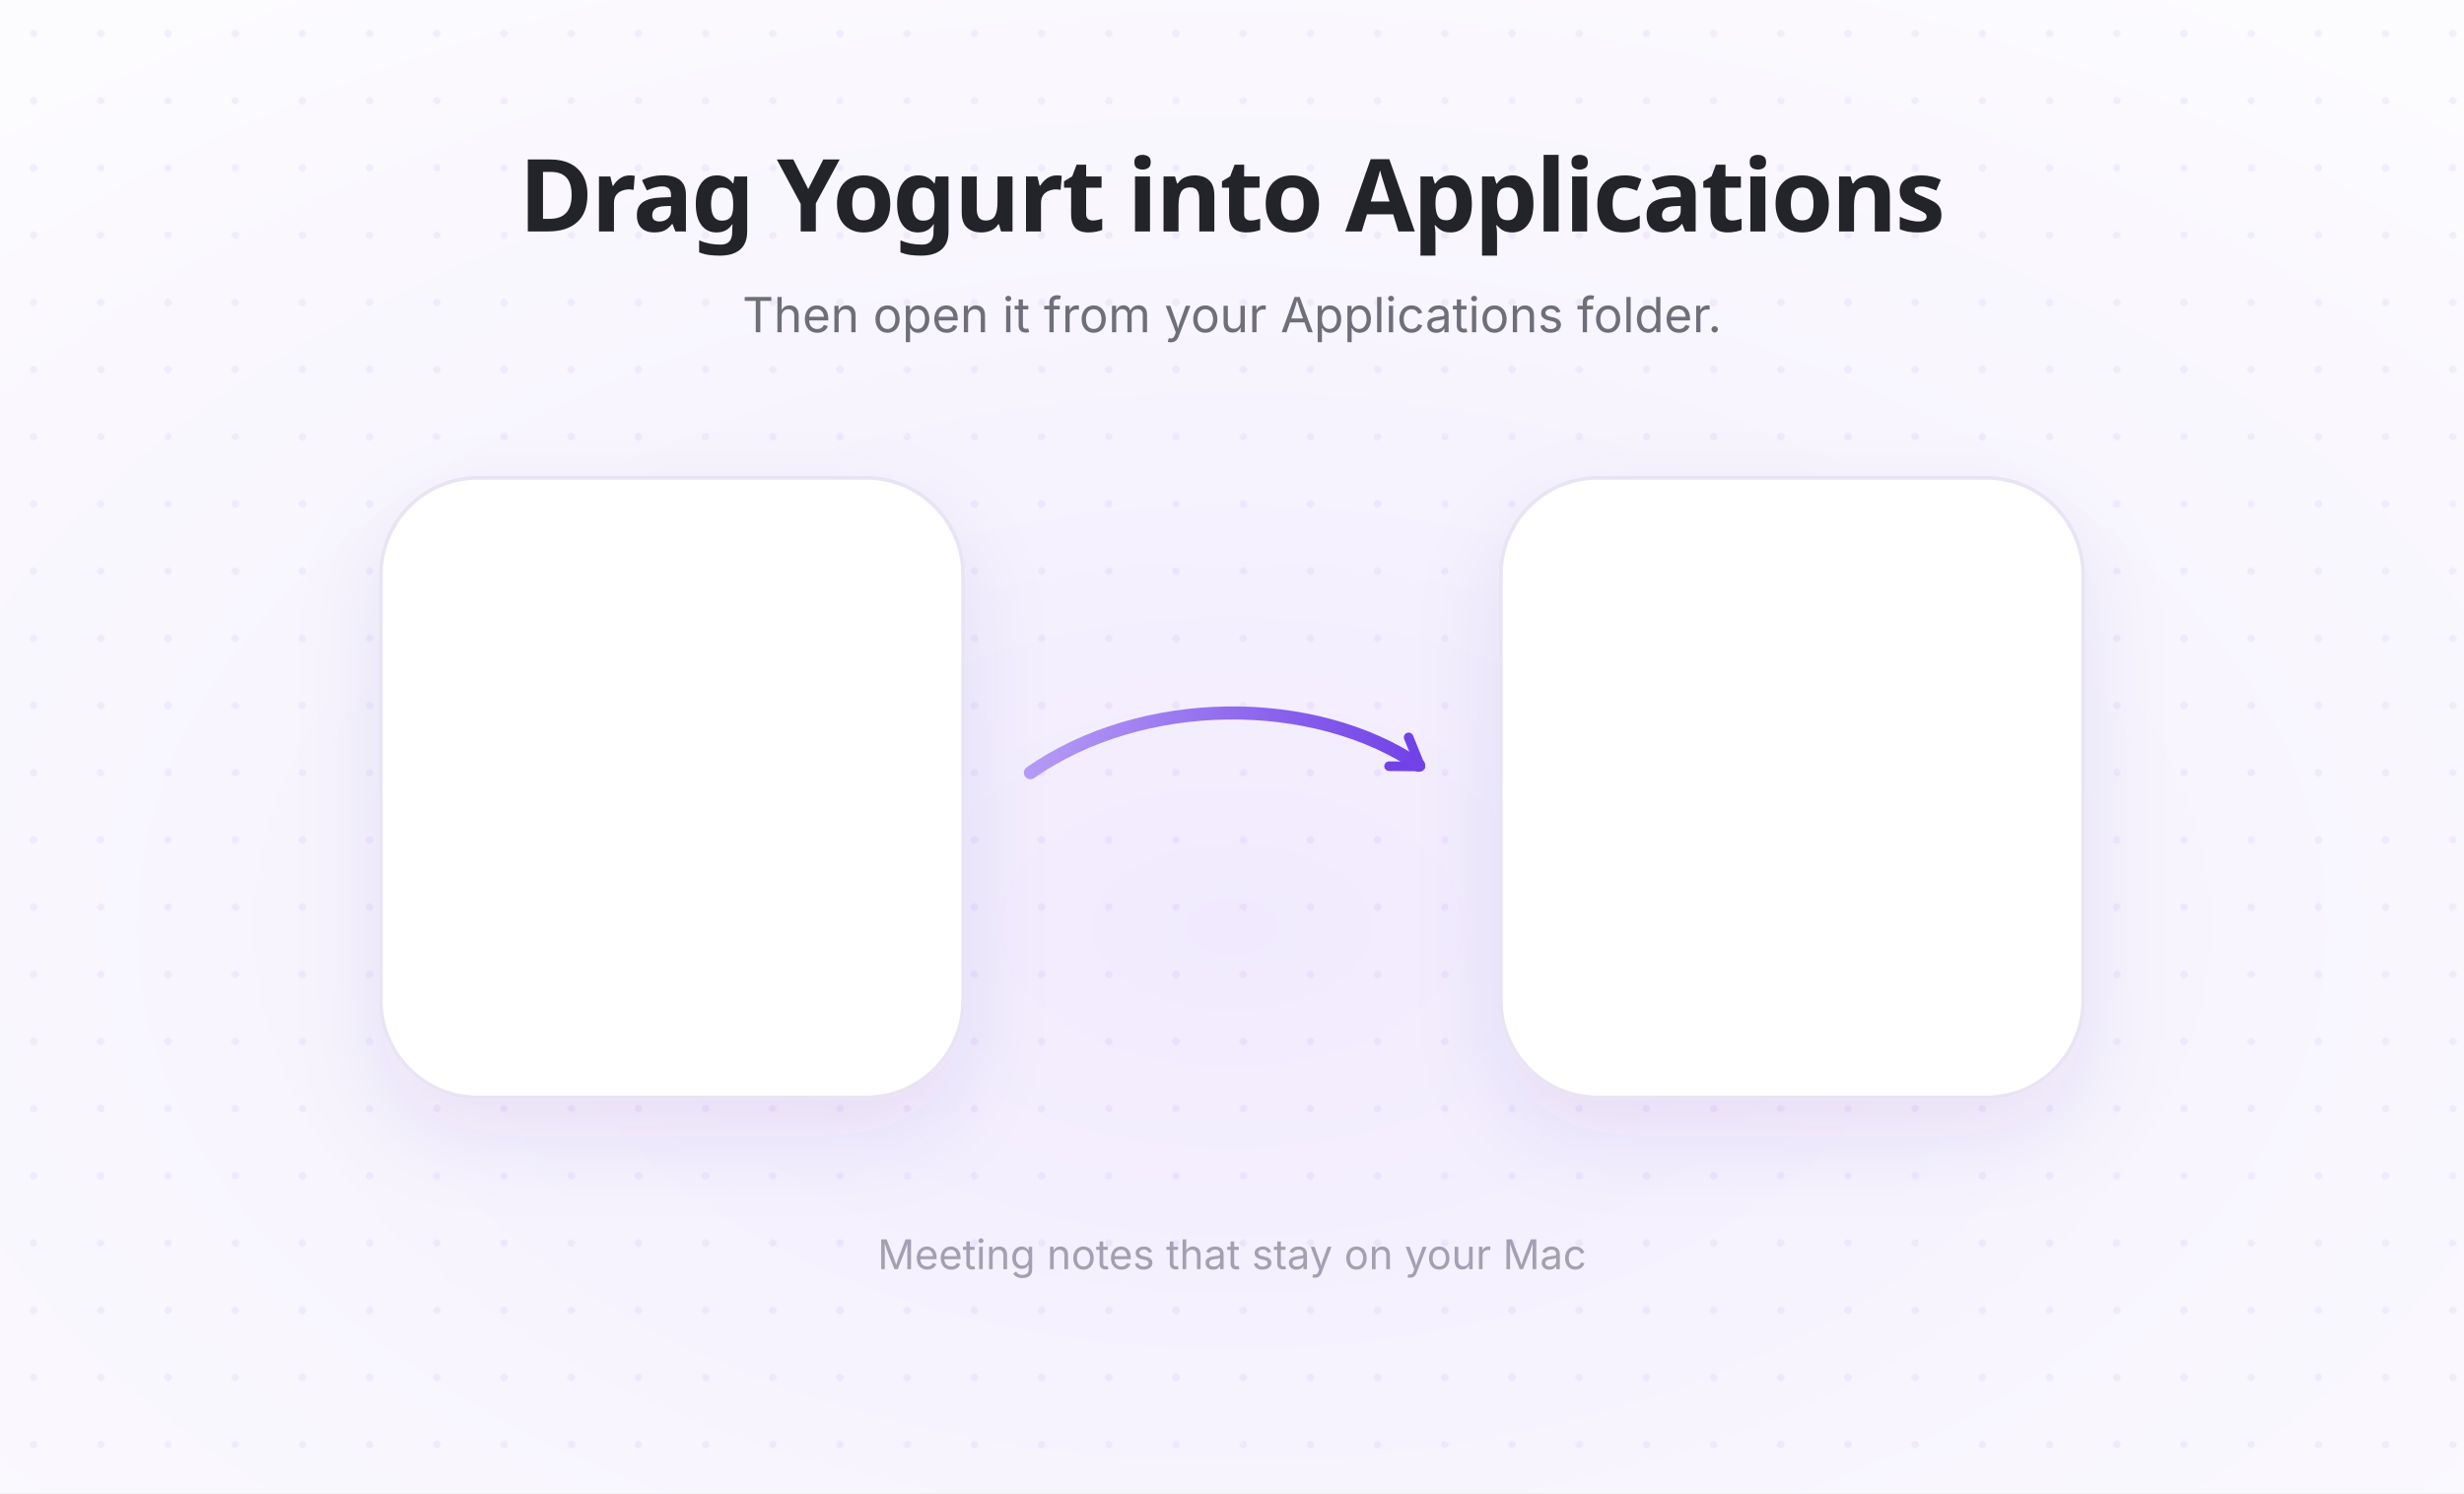
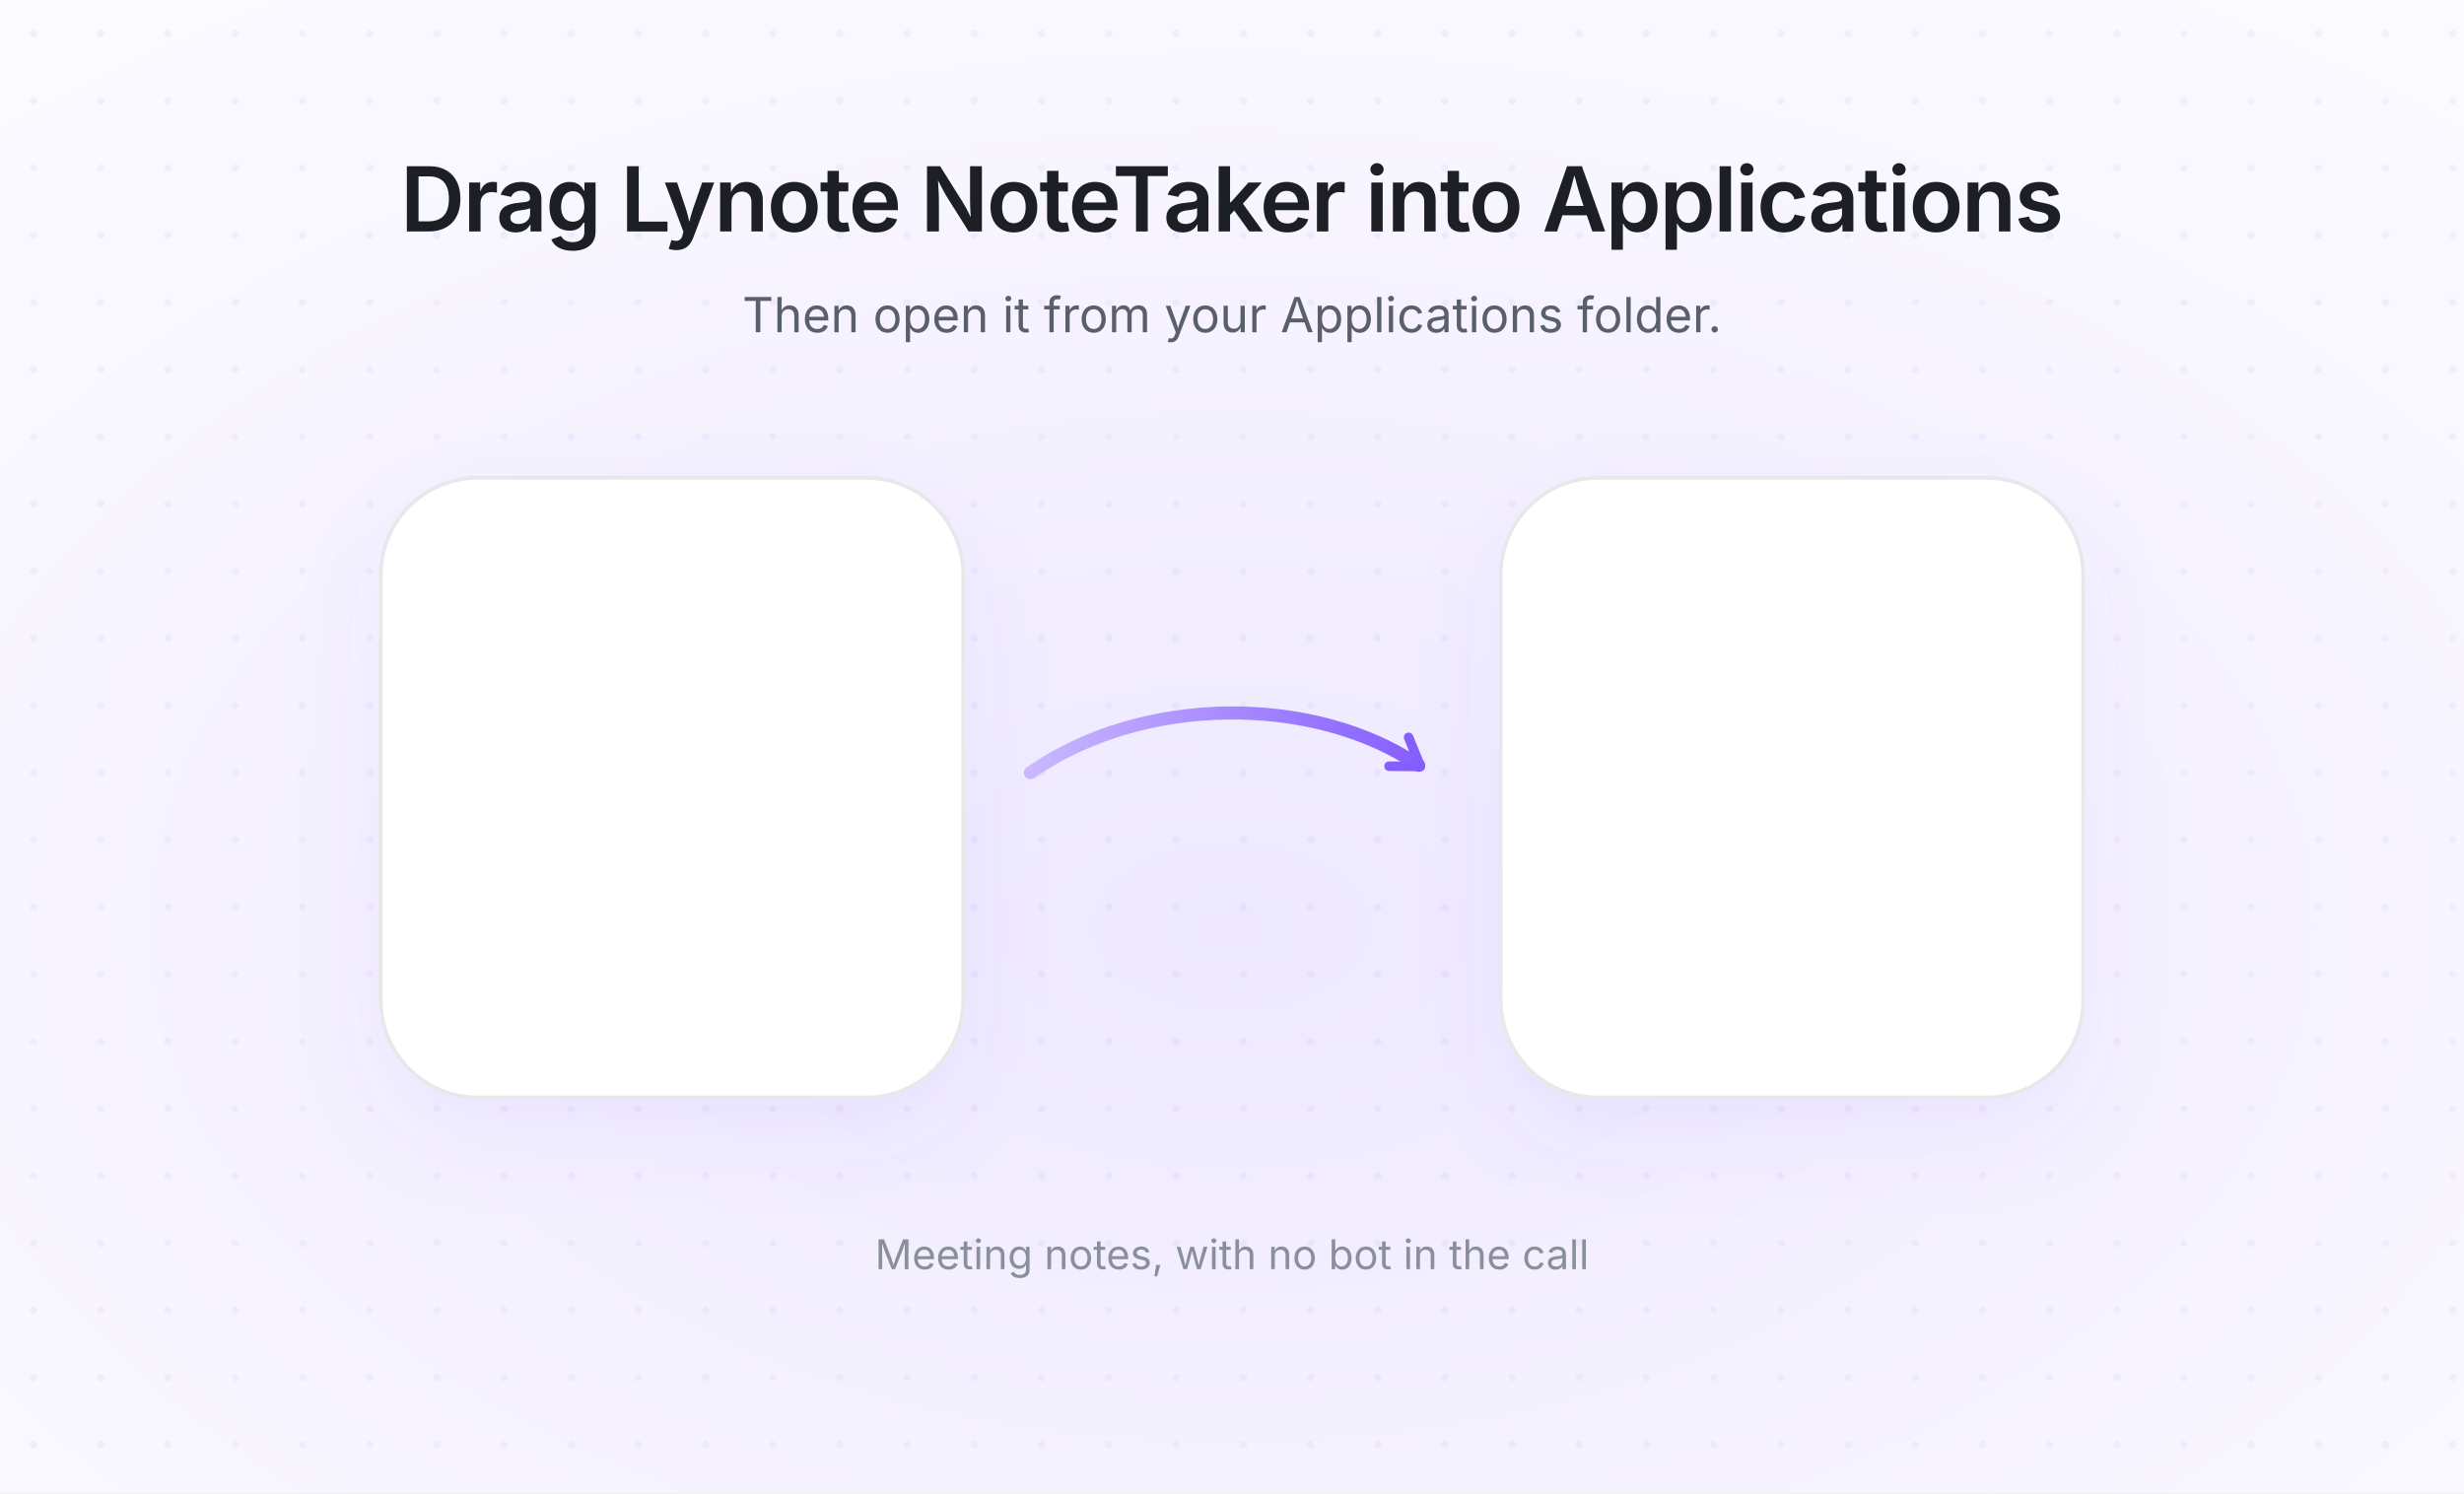
<svg xmlns="http://www.w3.org/2000/svg" width="660" height="400" viewBox="0 0 660 400">
  <defs>
    <radialGradient id="glow" cx="0.5" cy="0.62" r="0.75">
-       <stop offset="0" stop-color="#F1EAFE" />
-       <stop offset="0.55" stop-color="#F8F5FE" />
-       <stop offset="1" stop-color="#FCFBFE" />
+       <stop offset="0" stop-color="#EDE8FF" />
+       <stop offset="0.55" stop-color="#F6F3FF" />
+       <stop offset="1" stop-color="#FBFAFF" />
    </radialGradient>
    <linearGradient id="arrow" x1="0" x2="1">
-       <stop offset="0" stop-color="#B49AF5" />
-       <stop offset="1" stop-color="#7142E8" />
+       <stop offset="0" stop-color="#C9B8FF" />
+       <stop offset="1" stop-color="#865EFF" />
    </linearGradient>
    <marker id="head" viewBox="0 0 12 12" refX="8" refY="6" markerWidth="14" markerHeight="14" markerUnits="userSpaceOnUse" orient="auto">
-       <path d="M2.5 2 L8.5 6 L2.5 10" fill="none" stroke="#7142E8" stroke-width="2.2" stroke-linecap="round" stroke-linejoin="round" />
+       <path d="M2.5 2 L8.5 6 L2.5 10" fill="none" stroke="#865EFF" stroke-width="2.2" stroke-linecap="round" stroke-linejoin="round" />
    </marker>
    <filter id="lift" x="-30%" y="-30%" width="160%" height="160%">
-       <feDropShadow dx="0" dy="1" stdDeviation="1" flood-color="#2B1B4D" flood-opacity="0.06" />
-       <feDropShadow dx="0" dy="10" stdDeviation="12" flood-color="#4B2A9E" flood-opacity="0.08" />
+       <feDropShadow dx="0" dy="1" stdDeviation="1" flood-color="#1C1F23" flood-opacity="0.05" />
+       <feDropShadow dx="0" dy="10" stdDeviation="12" flood-color="#865EFF" flood-opacity="0.08" />
    </filter>
    <pattern id="dots" width="18" height="18" patternUnits="userSpaceOnUse">
-       <circle cx="9" cy="9" r="1" fill="#7142E8" opacity="0.07" />
+       <circle cx="9" cy="9" r="1" fill="#865EFF" opacity="0.07" />
    </pattern>
  </defs>
  <rect width="660" height="400" fill="url(#glow)" />
  <rect width="660" height="400" fill="url(#dots)" />
-   <text x="330" y="62" text-anchor="middle" font-family="Bricolage, sans-serif" font-size="27" font-weight="600" letter-spacing="-0.6" fill="#23242A">Drag Yogurt into Applications</text>
-   <text x="330" y="89" text-anchor="middle" font-family="-apple-system, 'SF Pro Text', 'Helvetica Neue', sans-serif" font-size="13" fill="#6E6F7B">Then open it from your Applications folder.</text>
-   <rect x="102" y="128" width="156" height="166" rx="26" fill="#FFFFFF" stroke="#E9E4F3" filter="url(#lift)" />
-   <rect x="402" y="128" width="156" height="166" rx="26" fill="#FFFFFF" stroke="#E9E4F3" filter="url(#lift)" />
+   <text x="330" y="62" text-anchor="middle" font-family="Inter, -apple-system, 'Helvetica Neue', sans-serif" font-size="24" font-weight="600" letter-spacing="-0.5" fill="#1C1F23">Drag Lynote NoteTaker into Applications</text>
+   <text x="330" y="89" text-anchor="middle" font-family="Inter, -apple-system, 'Helvetica Neue', sans-serif" font-size="13" fill="#5A6068">Then open it from your Applications folder.</text>
+   <rect x="102" y="128" width="156" height="166" rx="26" fill="#FFFFFF" stroke="#E6E8EA" filter="url(#lift)" />
+   <rect x="402" y="128" width="156" height="166" rx="26" fill="#FFFFFF" stroke="#E6E8EA" filter="url(#lift)" />
  <path d="M276 207 C 306 186, 352 186, 380 205" fill="none" stroke="url(#arrow)" stroke-width="3.5" stroke-linecap="round" marker-end="url(#head)" />
-   <text x="330" y="340" text-anchor="middle" font-family="-apple-system, 'SF Pro Text', 'Helvetica Neue', sans-serif" font-size="11" fill="#A3A0B3">Meeting notes that stay on your Mac</text>
+   <text x="330" y="340" text-anchor="middle" font-family="Inter, -apple-system, 'Helvetica Neue', sans-serif" font-size="11" fill="#8A9099">Meeting notes, with no bot in the call</text>
</svg>
